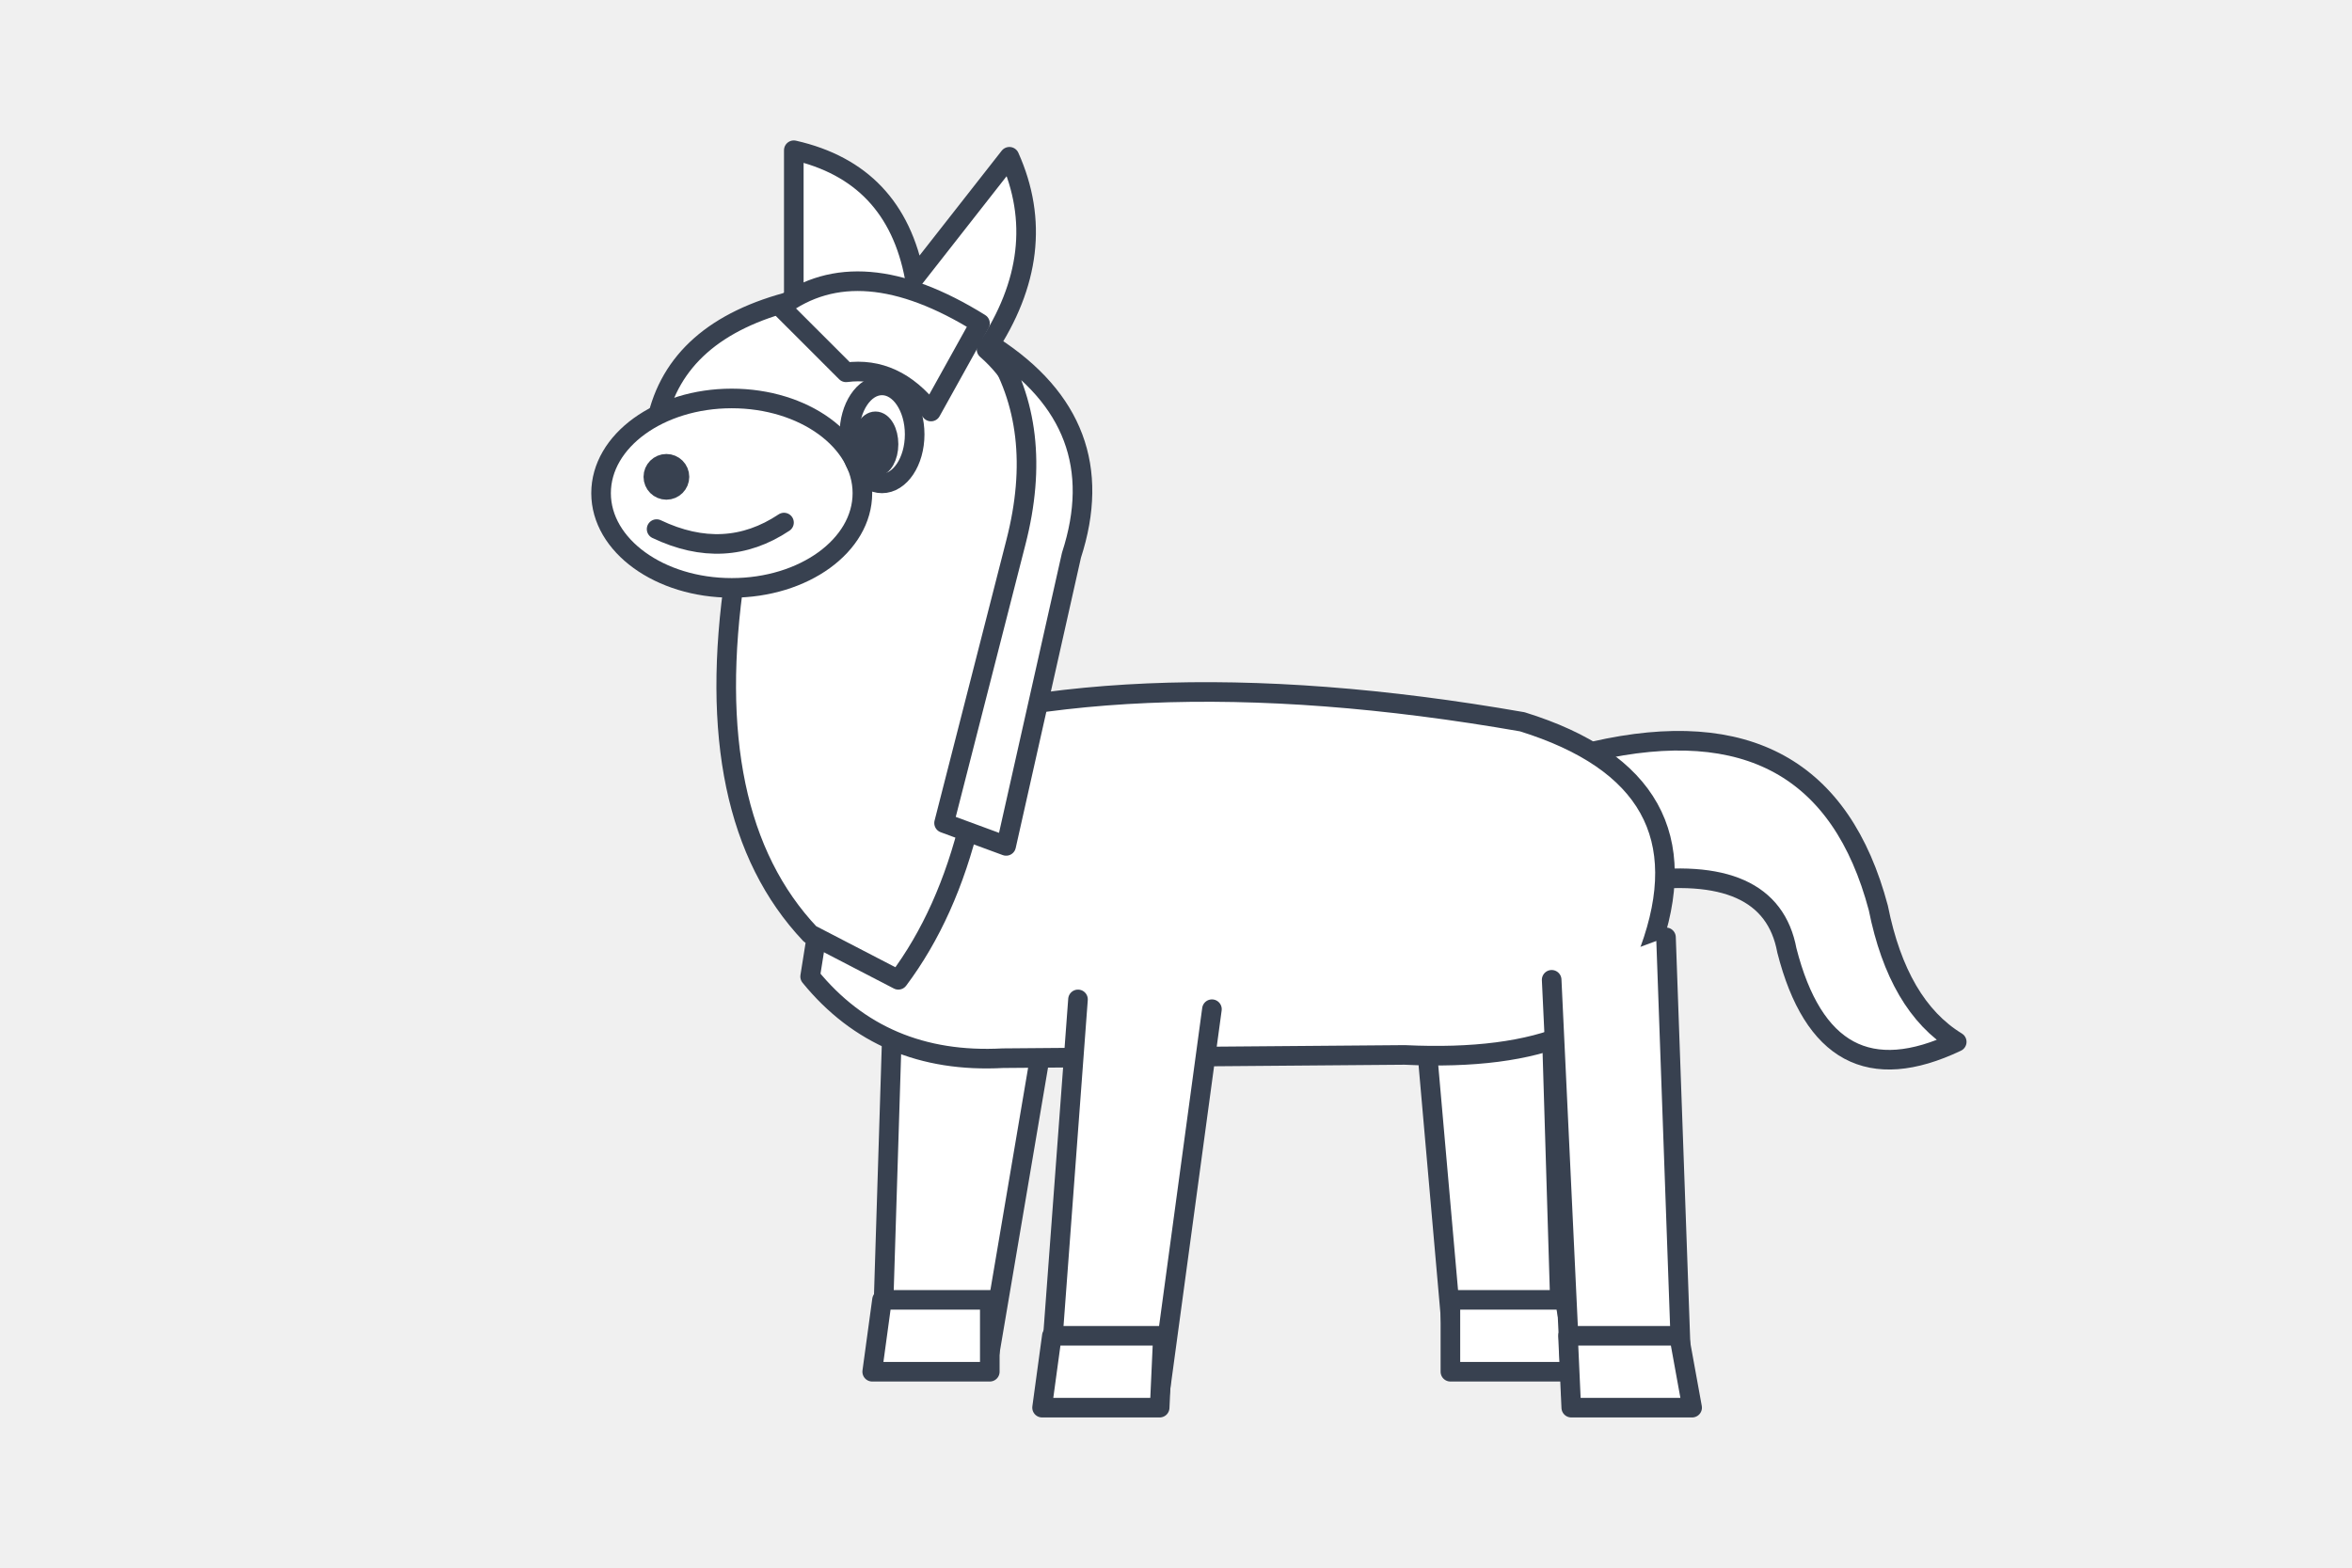
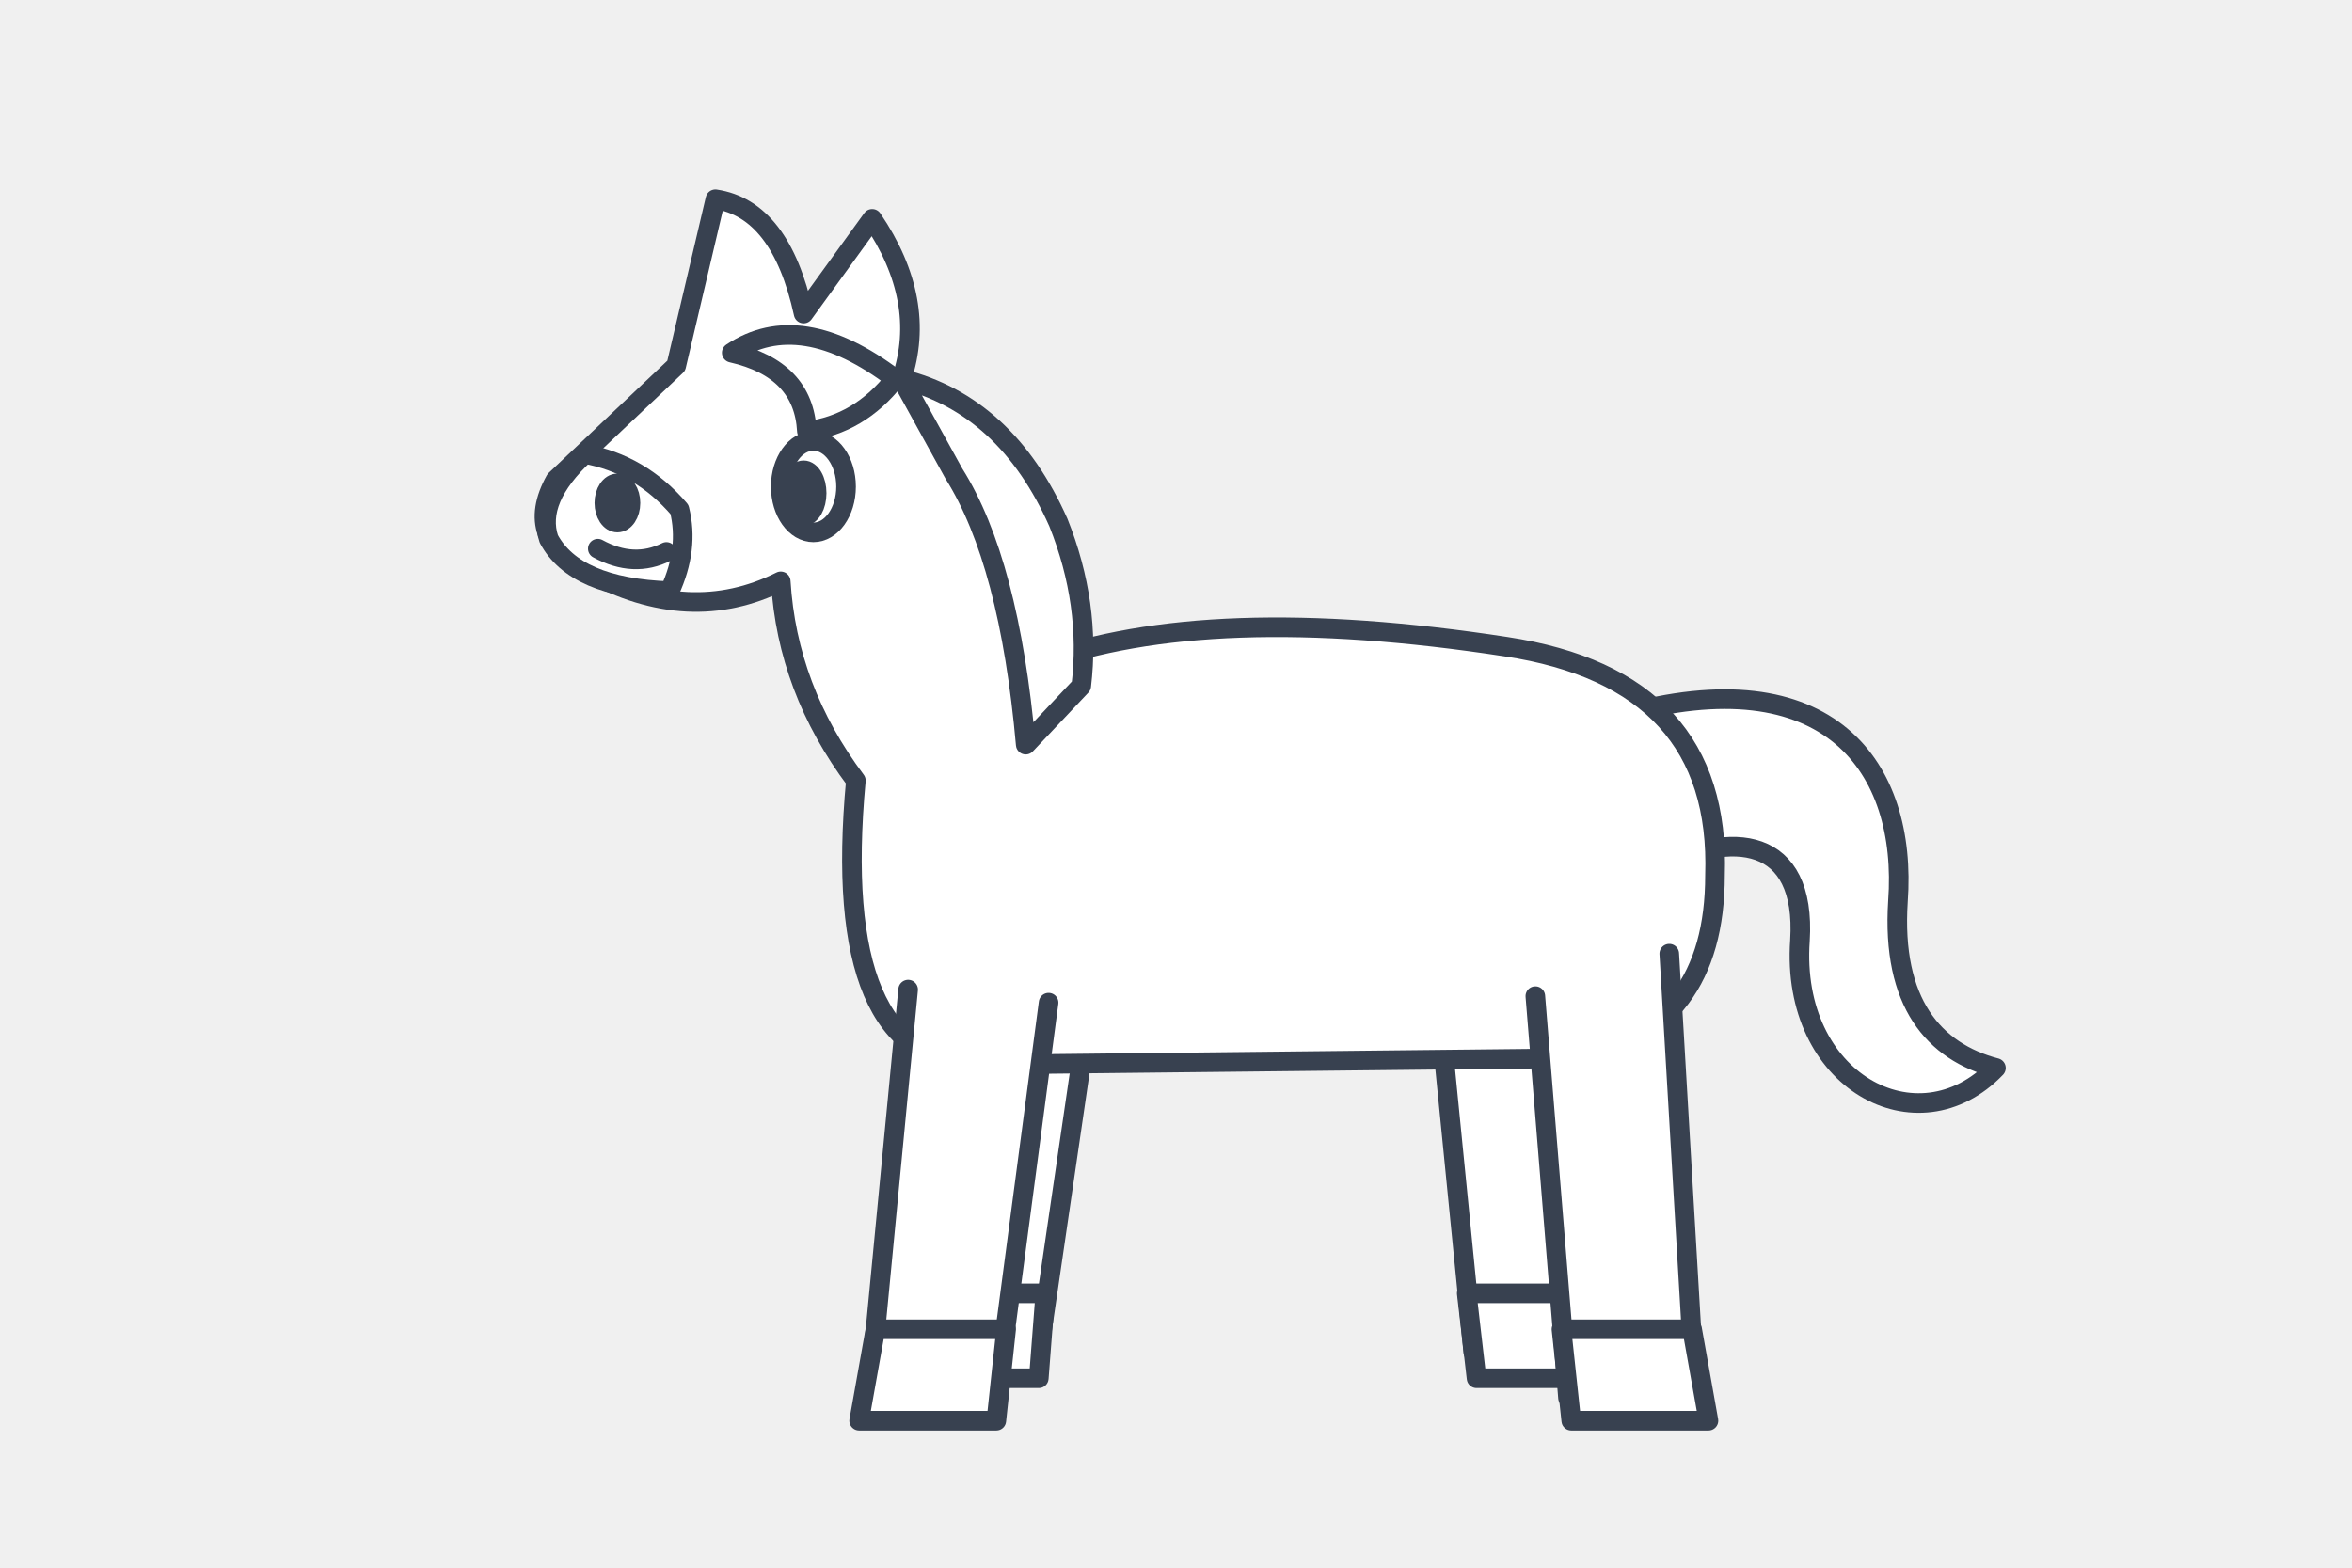
<svg xmlns="http://www.w3.org/2000/svg" width="720" height="480" viewBox="0 0 720 480">
  <g fill="white" stroke="#384150" stroke-width="6" stroke-linecap="round" stroke-linejoin="round">
-     <path d="M488 230 Q558 214 575 278 Q581 308 599 319 Q559 338 547 291 Q542 264 500 270 Z" />
-     <path d="M274 286 L270 414 L303 414 L322 302 Z" />
-     <path d="M434 289 L445 414 L478 414 L474 282 Z" />
-     <path d="M270 398 L303 398 L303 420 L267 420 Z" />
-     <path d="M444 398 L479 398 L483 420 L444 420 Z" />
-     <path d="M259 230 Q340 199 466 221 Q524 239 505 291 Q493 326 430 323 L307 324 Q270 326 248 299 Z" />
-     <path d="M248 286 Q214 250 225 176 Q191 164 201 129 Q207 101 243 92 L243 46 Q274 53 280 85 L309 48 Q322 77 302 107 Q326 128 313 172 L297 251 Q290 280 275 300 Z" />
-     <path d="M304 106 Q341 130 328 170 L308 259 L289 252 L311 166 Q320 131 304 106 Z" />
-     <path d="M239 94 Q263 76 300 99 L285 126 Q274 112 259 114 Z" />
-     <ellipse cx="224" cy="151" rx="40" ry="29" />
-     <circle cx="204" cy="146" r="4" fill="#384150" />
-     <path d="M201 162 Q222 172 240 160" fill="none" />
-     <ellipse cx="270" cy="133" rx="10" ry="15" />
-     <ellipse cx="268" cy="136" rx="4" ry="7" fill="#384150" />
-     <path d="M330 306 L321 427 L355 427 L371 309" />
-     <path d="M475 300 L481 427 L515 427 L510 287" />
-     <path d="M322 409 L356 409 L355 431 L319 431 Z" />
-     <path d="M480 409 L514 409 L518 431 L481 431 Z" />
+     <path d="M496 219 C560 201 584 235 581 276 C579 307 592 322 611 327 C587 352 548 331 551 288 C553 256 530 254 507 266 Z" />
+     <path d="M292 287 L284 414 L318 414 L336 291 Z" />
+     <path d="M438 283 L451 414 L485 414 L477 280 Z" />
+     <path d="M285 396 L320 396 L318 422 L282 422 Z" />
+     <path d="M449 396 L485 396 L490 422 L452 422 Z" />
+     <path d="M262 239 Q241 211 239 178 Q211 192 180 175 Q160 165 170 147 L207 112 L219 61 Q239 64 246 96 L267 67 Q284 92 276 116 Q309 143 318 203 Q370 184 461 198 Q527 208 525 268 Q525 315 483 324 L299 326 Q254 325 262 239 Z" />
+     <path d="M276 116 Q308 124 324 160 Q334 185 331 210 L314 228 Q309 172 292 145 Z" />
+     <path d="M224 108 Q245 94 274 116 Q263 130 247 132 Q246 113 224 108 Z" />
+     <path d="M179 139 Q196 142 208 156 Q211 168 205 181 Q176 180 168 165 Q164 153 179 139 Z" />
+     <ellipse cx="189" cy="154" rx="4" ry="6" fill="#384150" />
+     <ellipse cx="249" cy="149" rx="10" ry="14" />
+     <ellipse cx="246" cy="151" rx="4" ry="7" fill="#384150" />
+     <path d="M183 168 Q194 174 204 169" fill="none" />
+     <path d="M278 303 L266 428 L305 428 L321 307" />
+     <path d="M470 305 L480 428 L519 428 L511 292" />
+     <path d="M268 407 L308 407 L305 435 L263 435 Z" />
+     <path d="M478 407 L518 407 L523 435 L481 435 Z" />
  </g>
</svg>
